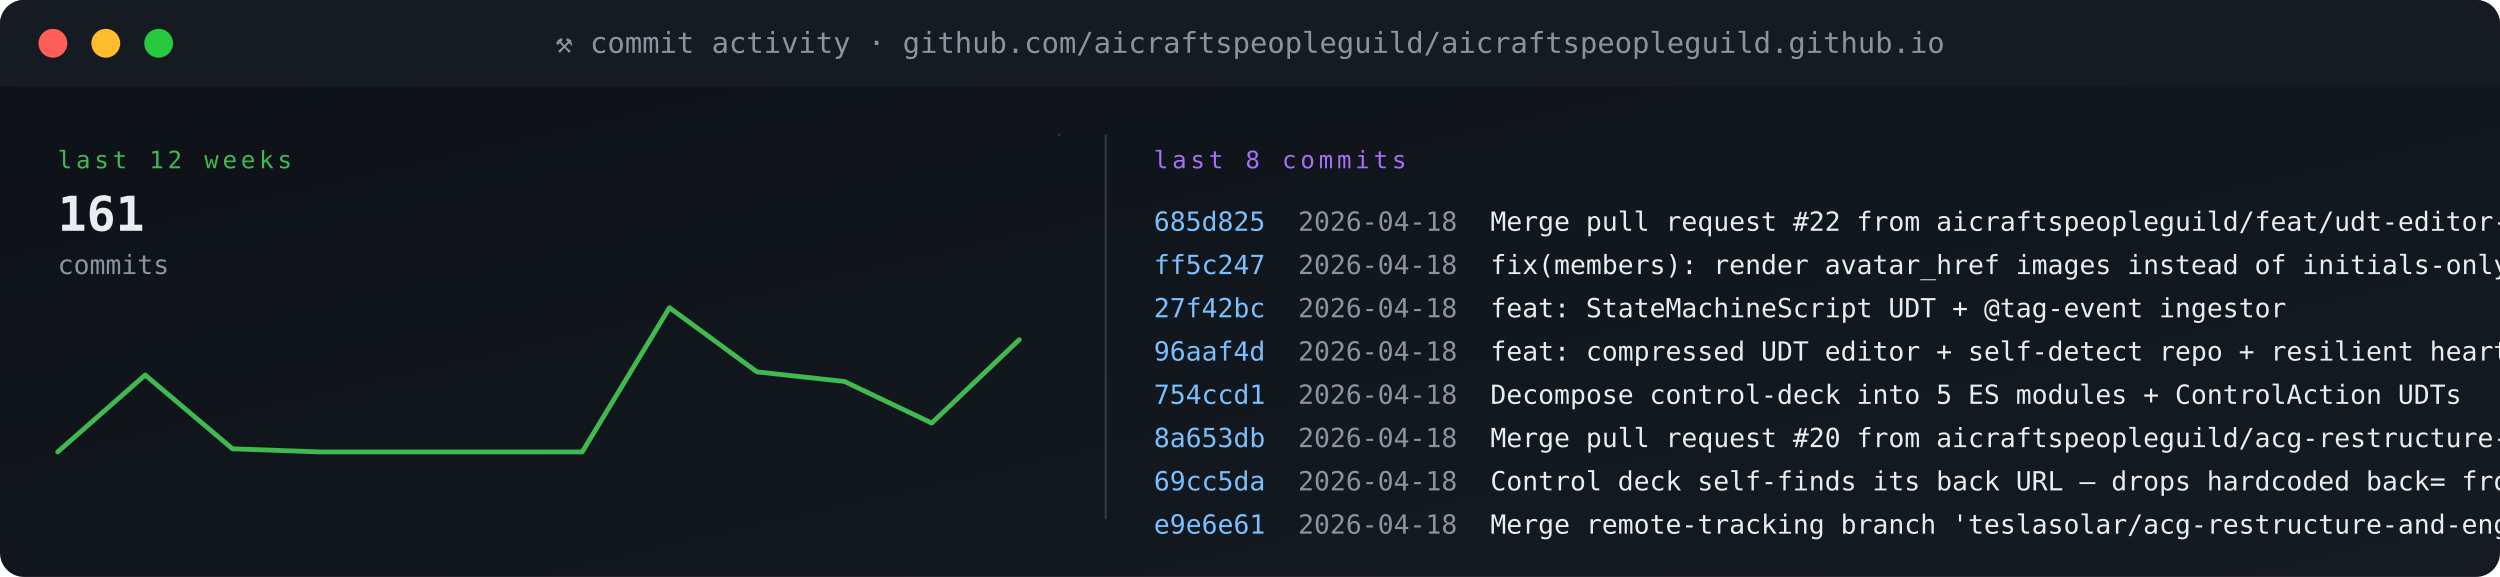
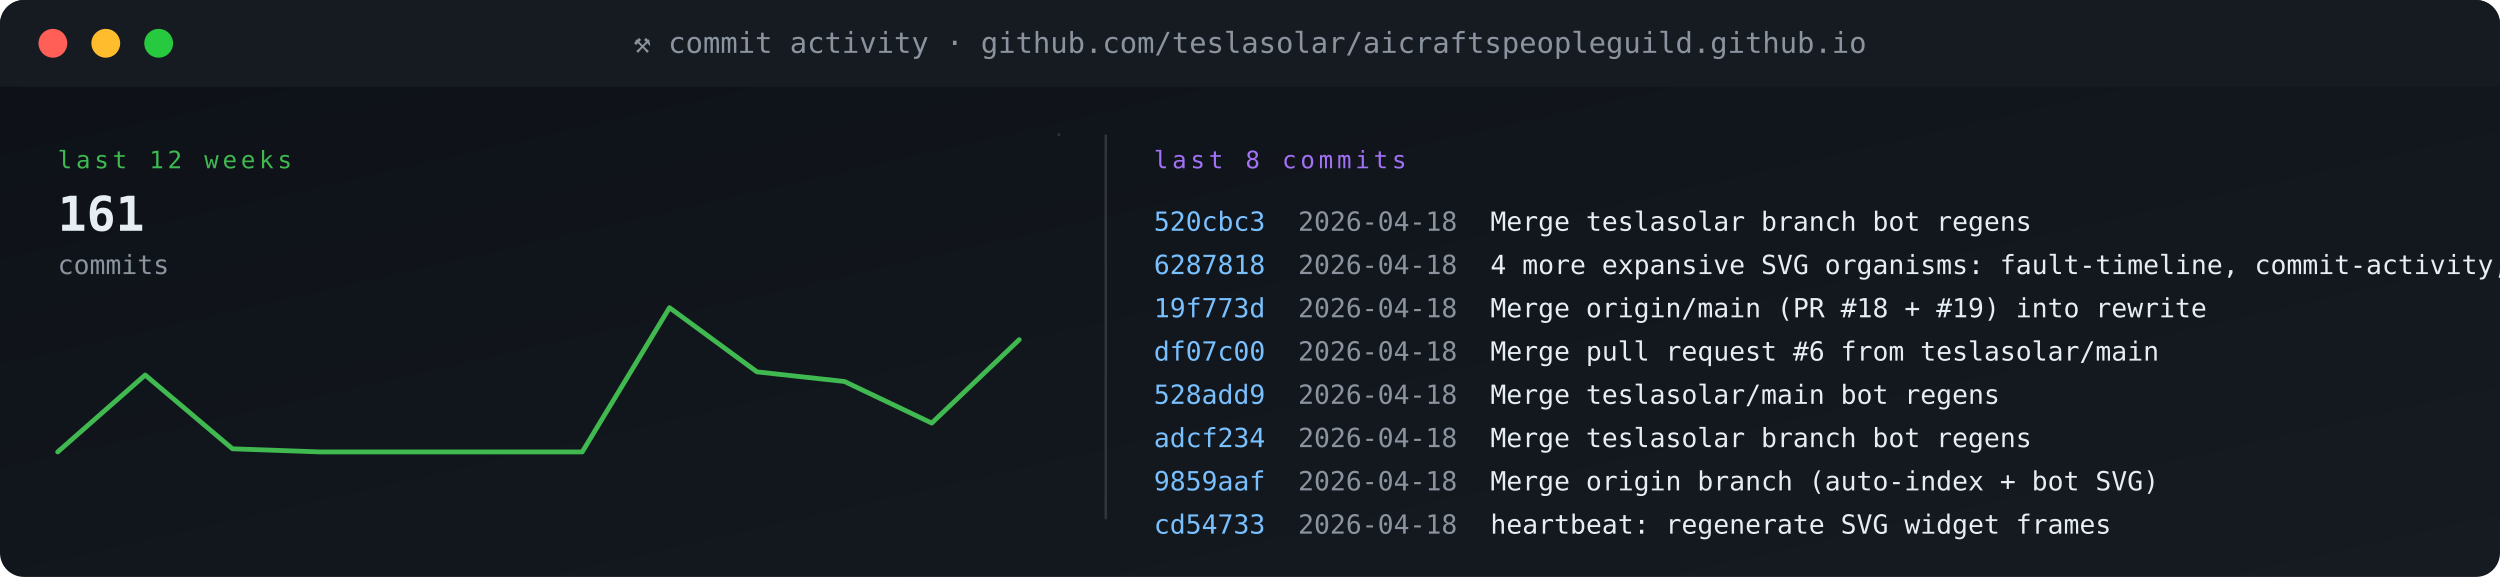
<svg xmlns="http://www.w3.org/2000/svg" viewBox="0 0 1040 240" width="1040" height="240" role="img" aria-label="commit activity">
  <defs>
    <linearGradient id="gBg" x1="0" x2="1" y1="0" y2="1">
      <stop offset="0" stop-color="#0d1117" />
      <stop offset="1" stop-color="#161b22" />
    </linearGradient>
    <style>
      .t{font-family:'SFMono-Regular',Consolas,monospace}
      .lb{fill:#8b949e;font-size:10px;text-transform:uppercase;letter-spacing:1.6px}
      .va{fill:#e6edf3;font-size:20px;font-weight:700}
      .vs{fill:#e6edf3;font-size:14px;font-weight:600}
      .lo{fill:#79c0ff;font-size:11px}
      .sub{fill:#8b949e;font-size:11px}
      .g{fill:#3fb950} .a{fill:#e3b341} .r{fill:#f85149}
      .p{fill:#a371f7} .o{fill:#f0883e}
      .pulse{animation:plz 1.8s ease-out infinite}
      @keyframes plz{
        0%{transform:scale(1);opacity:.85}
        45%{transform:scale(1.35);opacity:.3}
        100%{transform:scale(1.8);opacity:0}
      }
      .spin{animation:sp 4s linear infinite;transform-origin:center}
      @keyframes sp{from{transform:rotate(0)}to{transform:rotate(360deg)}}
    </style>
  </defs>
  <rect width="1040" height="240" rx="10" fill="url(#gBg)" />
  <rect x="0" y="0" width="1040" height="36" rx="10" fill="#161b22" />
  <rect x="0" y="26" width="1040" height="10" fill="#161b22" />
  <circle cx="22" cy="18" r="6" fill="#ff5f56" />
  <circle cx="44" cy="18" r="6" fill="#ffbd2e" />
  <circle cx="66" cy="18" r="6" fill="#27c93f" />
-   <text x="520" y="22" text-anchor="middle" class="t" font-size="12" fill="#8b949e">⚒ commit activity · github.com/aicraftspeopleguild/aicraftspeopleguild.github.io</text>
+   <text x="520" y="22" text-anchor="middle" class="t" font-size="12" fill="#8b949e">⚒ commit activity · github.com/teslasolar/aicraftspeopleguild.github.io</text>
  <text x="24" y="70" class="t lb g">last 12 weeks</text>
  <text x="24" y="96" class="t va">161</text>
  <text x="24" y="114" class="t sub">commits</text>
  <polyline fill="none" stroke="#3fb950" stroke-width="2" stroke-linecap="round" stroke-linejoin="round" points="24.0,188.0 60.4,156.0 96.7,186.7 133.1,188.0 169.5,188.0 205.8,188.0 242.2,188.0 278.5,128.0 314.9,154.7 351.3,158.7 387.6,176.0 424.0,141.3" />
  <line x1="440" y1="56" x2="441" y2="56" stroke="#30363d" stroke-width="1" />
  <line x1="460" y1="56" x2="460" y2="216" stroke="#30363d" />
  <text x="480" y="70" class="t lb p">last 8 commits</text>
-   <text x="480" y="96" class="t" font-size="11" fill="#79c0ff">685d825</text>
+   <text x="480" y="96" class="t" font-size="11" fill="#79c0ff">520cbc3</text>
  <text x="540" y="96" class="t sub">2026-04-18</text>
-   <text x="620" y="96" class="t" font-size="11" fill="#e6edf3">Merge pull request #22 from aicraftspeopleguild/feat/udt-editor-and-</text>
-   <text x="480" y="114" class="t" font-size="11" fill="#79c0ff">ff5c247</text>
+   <text x="620" y="96" class="t" font-size="11" fill="#e6edf3">Merge teslasolar branch bot regens</text>
+   <text x="480" y="114" class="t" font-size="11" fill="#79c0ff">6287818</text>
  <text x="540" y="114" class="t sub">2026-04-18</text>
-   <text x="620" y="114" class="t" font-size="11" fill="#e6edf3">fix(members): render avatar_href images instead of initials-only</text>
-   <text x="480" y="132" class="t" font-size="11" fill="#79c0ff">27f42bc</text>
+   <text x="620" y="114" class="t" font-size="11" fill="#e6edf3">4 more expansive SVG organisms: fault-timeline, commit-activity, sca</text>
+   <text x="480" y="132" class="t" font-size="11" fill="#79c0ff">19f773d</text>
  <text x="540" y="132" class="t sub">2026-04-18</text>
-   <text x="620" y="132" class="t" font-size="11" fill="#e6edf3">feat: StateMachineScript UDT + @tag-event ingestor</text>
-   <text x="480" y="150" class="t" font-size="11" fill="#79c0ff">96aaf4d</text>
+   <text x="620" y="132" class="t" font-size="11" fill="#e6edf3">Merge origin/main (PR #18 + #19) into rewrite</text>
+   <text x="480" y="150" class="t" font-size="11" fill="#79c0ff">df07c00</text>
  <text x="540" y="150" class="t sub">2026-04-18</text>
-   <text x="620" y="150" class="t" font-size="11" fill="#e6edf3">feat: compressed UDT editor + self-detect repo + resilient heartbeat</text>
-   <text x="480" y="168" class="t" font-size="11" fill="#79c0ff">754ccd1</text>
+   <text x="620" y="150" class="t" font-size="11" fill="#e6edf3">Merge pull request #6 from teslasolar/main</text>
+   <text x="480" y="168" class="t" font-size="11" fill="#79c0ff">528add9</text>
  <text x="540" y="168" class="t sub">2026-04-18</text>
-   <text x="620" y="168" class="t" font-size="11" fill="#e6edf3">Decompose control-deck into 5 ES modules + ControlAction UDTs</text>
-   <text x="480" y="186" class="t" font-size="11" fill="#79c0ff">8a653db</text>
+   <text x="620" y="168" class="t" font-size="11" fill="#e6edf3">Merge teslasolar/main bot regens</text>
+   <text x="480" y="186" class="t" font-size="11" fill="#79c0ff">adcf234</text>
  <text x="540" y="186" class="t sub">2026-04-18</text>
-   <text x="620" y="186" class="t" font-size="11" fill="#e6edf3">Merge pull request #20 from aicraftspeopleguild/acg-restructure-and-</text>
-   <text x="480" y="204" class="t" font-size="11" fill="#79c0ff">69cc5da</text>
+   <text x="620" y="186" class="t" font-size="11" fill="#e6edf3">Merge teslasolar branch bot regens</text>
+   <text x="480" y="204" class="t" font-size="11" fill="#79c0ff">9859aaf</text>
  <text x="540" y="204" class="t sub">2026-04-18</text>
-   <text x="620" y="204" class="t" font-size="11" fill="#e6edf3">Control deck self-finds its back URL — drops hardcoded back= from RE</text>
-   <text x="480" y="222" class="t" font-size="11" fill="#79c0ff">e9e6e61</text>
+   <text x="620" y="204" class="t" font-size="11" fill="#e6edf3">Merge origin branch (auto-index + bot SVG)</text>
+   <text x="480" y="222" class="t" font-size="11" fill="#79c0ff">cd54733</text>
  <text x="540" y="222" class="t sub">2026-04-18</text>
-   <text x="620" y="222" class="t" font-size="11" fill="#e6edf3">Merge remote-tracking branch 'teslasolar/acg-restructure-and-enginee</text>
+   <text x="620" y="222" class="t" font-size="11" fill="#e6edf3">heartbeat: regenerate SVG widget frames</text>
</svg>
